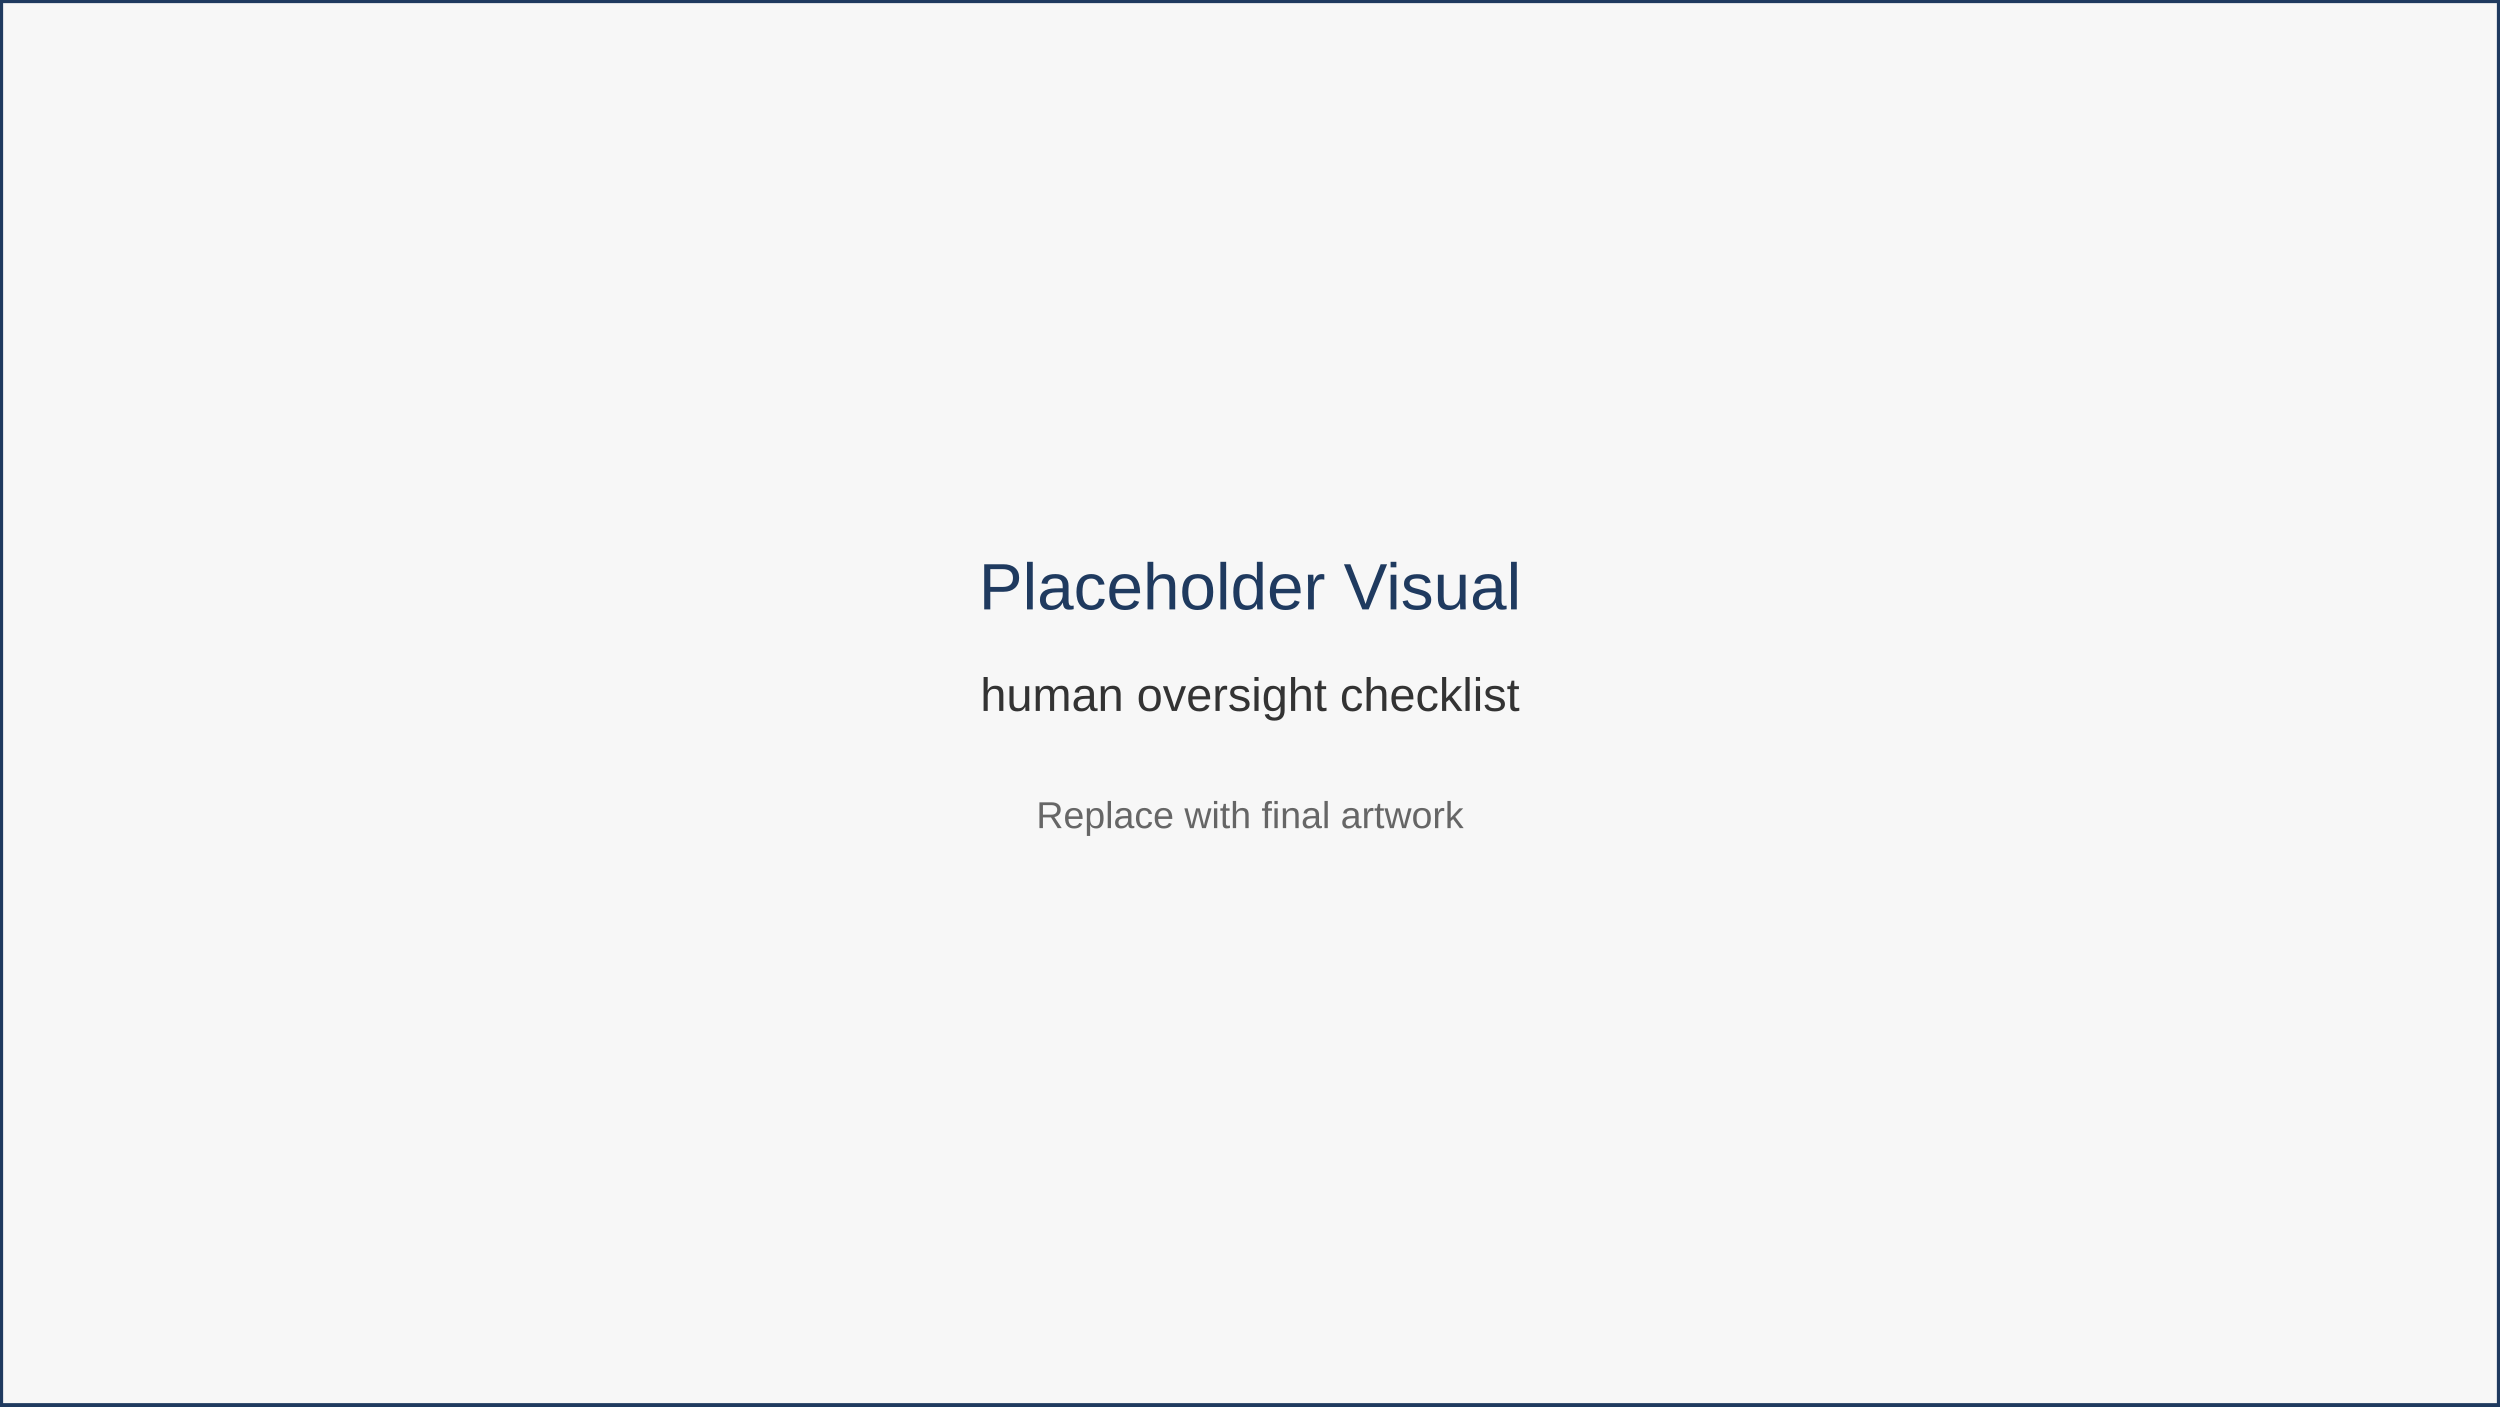
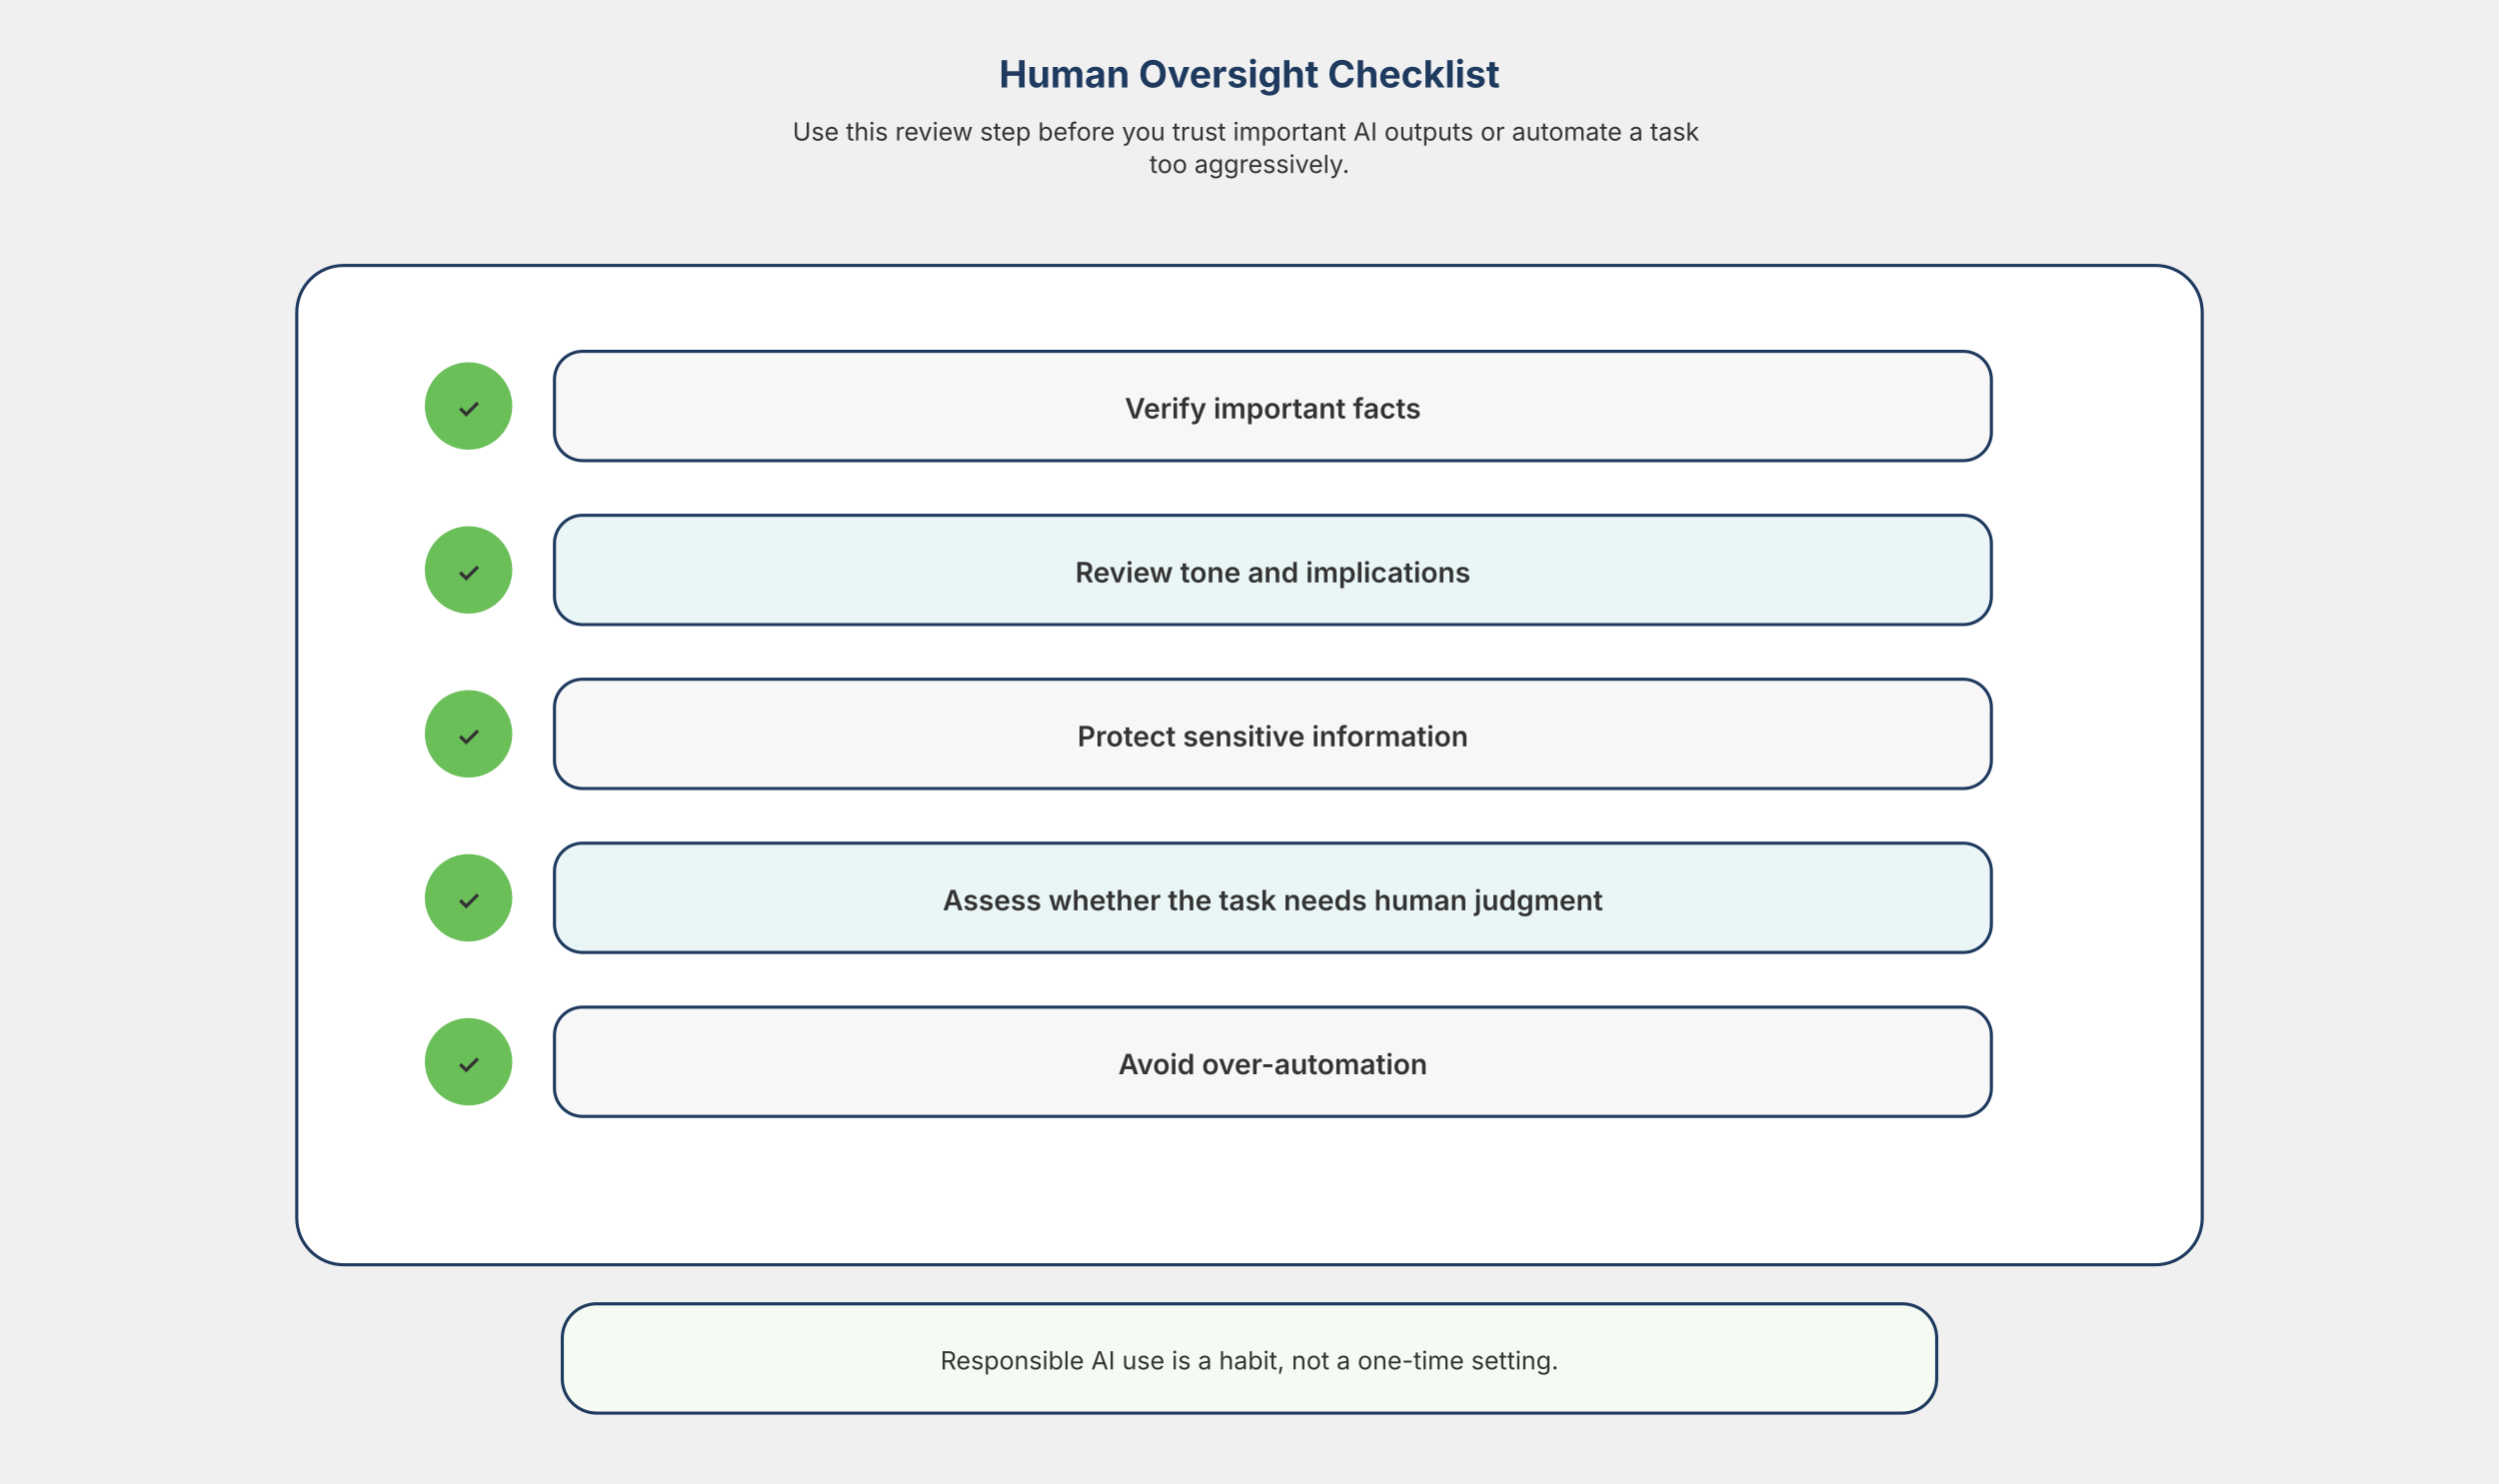
- <svg xmlns="http://www.w3.org/2000/svg" width="1600" height="900" viewBox="0 0 1600 900">
-   <rect width="1600" height="900" fill="#F7F7F7" stroke="#1F3A5F" stroke-width="4" />
-   <text x="800" y="390" text-anchor="middle" font-family="Arial, sans-serif" font-size="42" fill="#1F3A5F">
-     Placeholder Visual
+ <svg xmlns="http://www.w3.org/2000/svg" width="1600" height="950" viewBox="0 0 1600 950" fill="none">
+   <defs>
+     <marker id="arrow" viewBox="0 0 10 10" refX="9" refY="5" markerWidth="8" markerHeight="8" orient="auto-start-reverse">
+       <path d="M 0 0 L 10 5 L 0 10 z" fill="#1F3A5F" />
+     </marker>
+     <style>
+       text { font-family: Inter, Arial, sans-serif; fill: #333333; }
+       .title { font-size: 24px; font-weight: 700; fill: #1F3A5F; }
+       .label { font-size: 18px; font-weight: 600; }
+       .body { font-size: 16px; }
+       .small { font-size: 14px; }
+       .box { stroke: #1F3A5F; stroke-width: 2; }
+       .arrow { stroke: #1F3A5F; stroke-width: 2; fill: none; marker-end: url(#arrow); }
+       .dashed { stroke-dasharray: 8 8; }
+       .icon-circle { fill: #2FA4A9; }
+       .muted { fill: #F7F7F7; }
+     </style>
+   </defs>
+   <text x="800" y="56" text-anchor="middle" class="title">
+     <tspan x="800" dy="0">Human Oversight Checklist</tspan>
  </text>
-   <text x="800" y="455" text-anchor="middle" font-family="Arial, sans-serif" font-size="30" fill="#333333">
-     human oversight checklist
+   <text x="800" y="90" text-anchor="middle" class="body">
+     <tspan x="800" dy="0">Use this review step before you trust important AI outputs or automate a task</tspan>
+     <tspan x="800" dy="1.3em">too aggressively.</tspan>
  </text>
-   <text x="800" y="530" text-anchor="middle" font-family="Arial, sans-serif" font-size="24" fill="#666666">
-     Replace with final artwork
+   <rect x="190" y="170" width="1220" height="640" rx="30" fill="#FFFFFF" class="box" />
+   <circle cx="300" cy="260" r="28" fill="#6BBF59" />
+   <text x="300" y="268" text-anchor="middle" class="label">
+     <tspan x="300" dy="0">✓</tspan>
+   </text>
+   <rect x="355" y="225" width="920" height="70" rx="18" fill="#F7F7F7" class="box" />
+   <text x="815" y="268" text-anchor="middle" class="label">
+     <tspan x="815" dy="0">Verify important facts</tspan>
+   </text>
+   <circle cx="300" cy="365" r="28" fill="#6BBF59" />
+   <text x="300" y="373" text-anchor="middle" class="label">
+     <tspan x="300" dy="0">✓</tspan>
+   </text>
+   <rect x="355" y="330" width="920" height="70" rx="18" fill="#EAF6F6" class="box" />
+   <text x="815" y="373" text-anchor="middle" class="label">
+     <tspan x="815" dy="0">Review tone and implications</tspan>
+   </text>
+   <circle cx="300" cy="470" r="28" fill="#6BBF59" />
+   <text x="300" y="478" text-anchor="middle" class="label">
+     <tspan x="300" dy="0">✓</tspan>
+   </text>
+   <rect x="355" y="435" width="920" height="70" rx="18" fill="#F7F7F7" class="box" />
+   <text x="815" y="478" text-anchor="middle" class="label">
+     <tspan x="815" dy="0">Protect sensitive information</tspan>
+   </text>
+   <circle cx="300" cy="575" r="28" fill="#6BBF59" />
+   <text x="300" y="583" text-anchor="middle" class="label">
+     <tspan x="300" dy="0">✓</tspan>
+   </text>
+   <rect x="355" y="540" width="920" height="70" rx="18" fill="#EAF6F6" class="box" />
+   <text x="815" y="583" text-anchor="middle" class="label">
+     <tspan x="815" dy="0">Assess whether the task needs human judgment</tspan>
+   </text>
+   <circle cx="300" cy="680" r="28" fill="#6BBF59" />
+   <text x="300" y="688" text-anchor="middle" class="label">
+     <tspan x="300" dy="0">✓</tspan>
+   </text>
+   <rect x="355" y="645" width="920" height="70" rx="18" fill="#F7F7F7" class="box" />
+   <text x="815" y="688" text-anchor="middle" class="label">
+     <tspan x="815" dy="0">Avoid over-automation</tspan>
+   </text>
+   <rect x="360" y="835" width="880" height="70" rx="22" fill="#F5FBF2" class="box" />
+   <text x="800" y="877" text-anchor="middle" class="body">
+     <tspan x="800" dy="0">Responsible AI use is a habit, not a one-time setting.</tspan>
  </text>
</svg>
